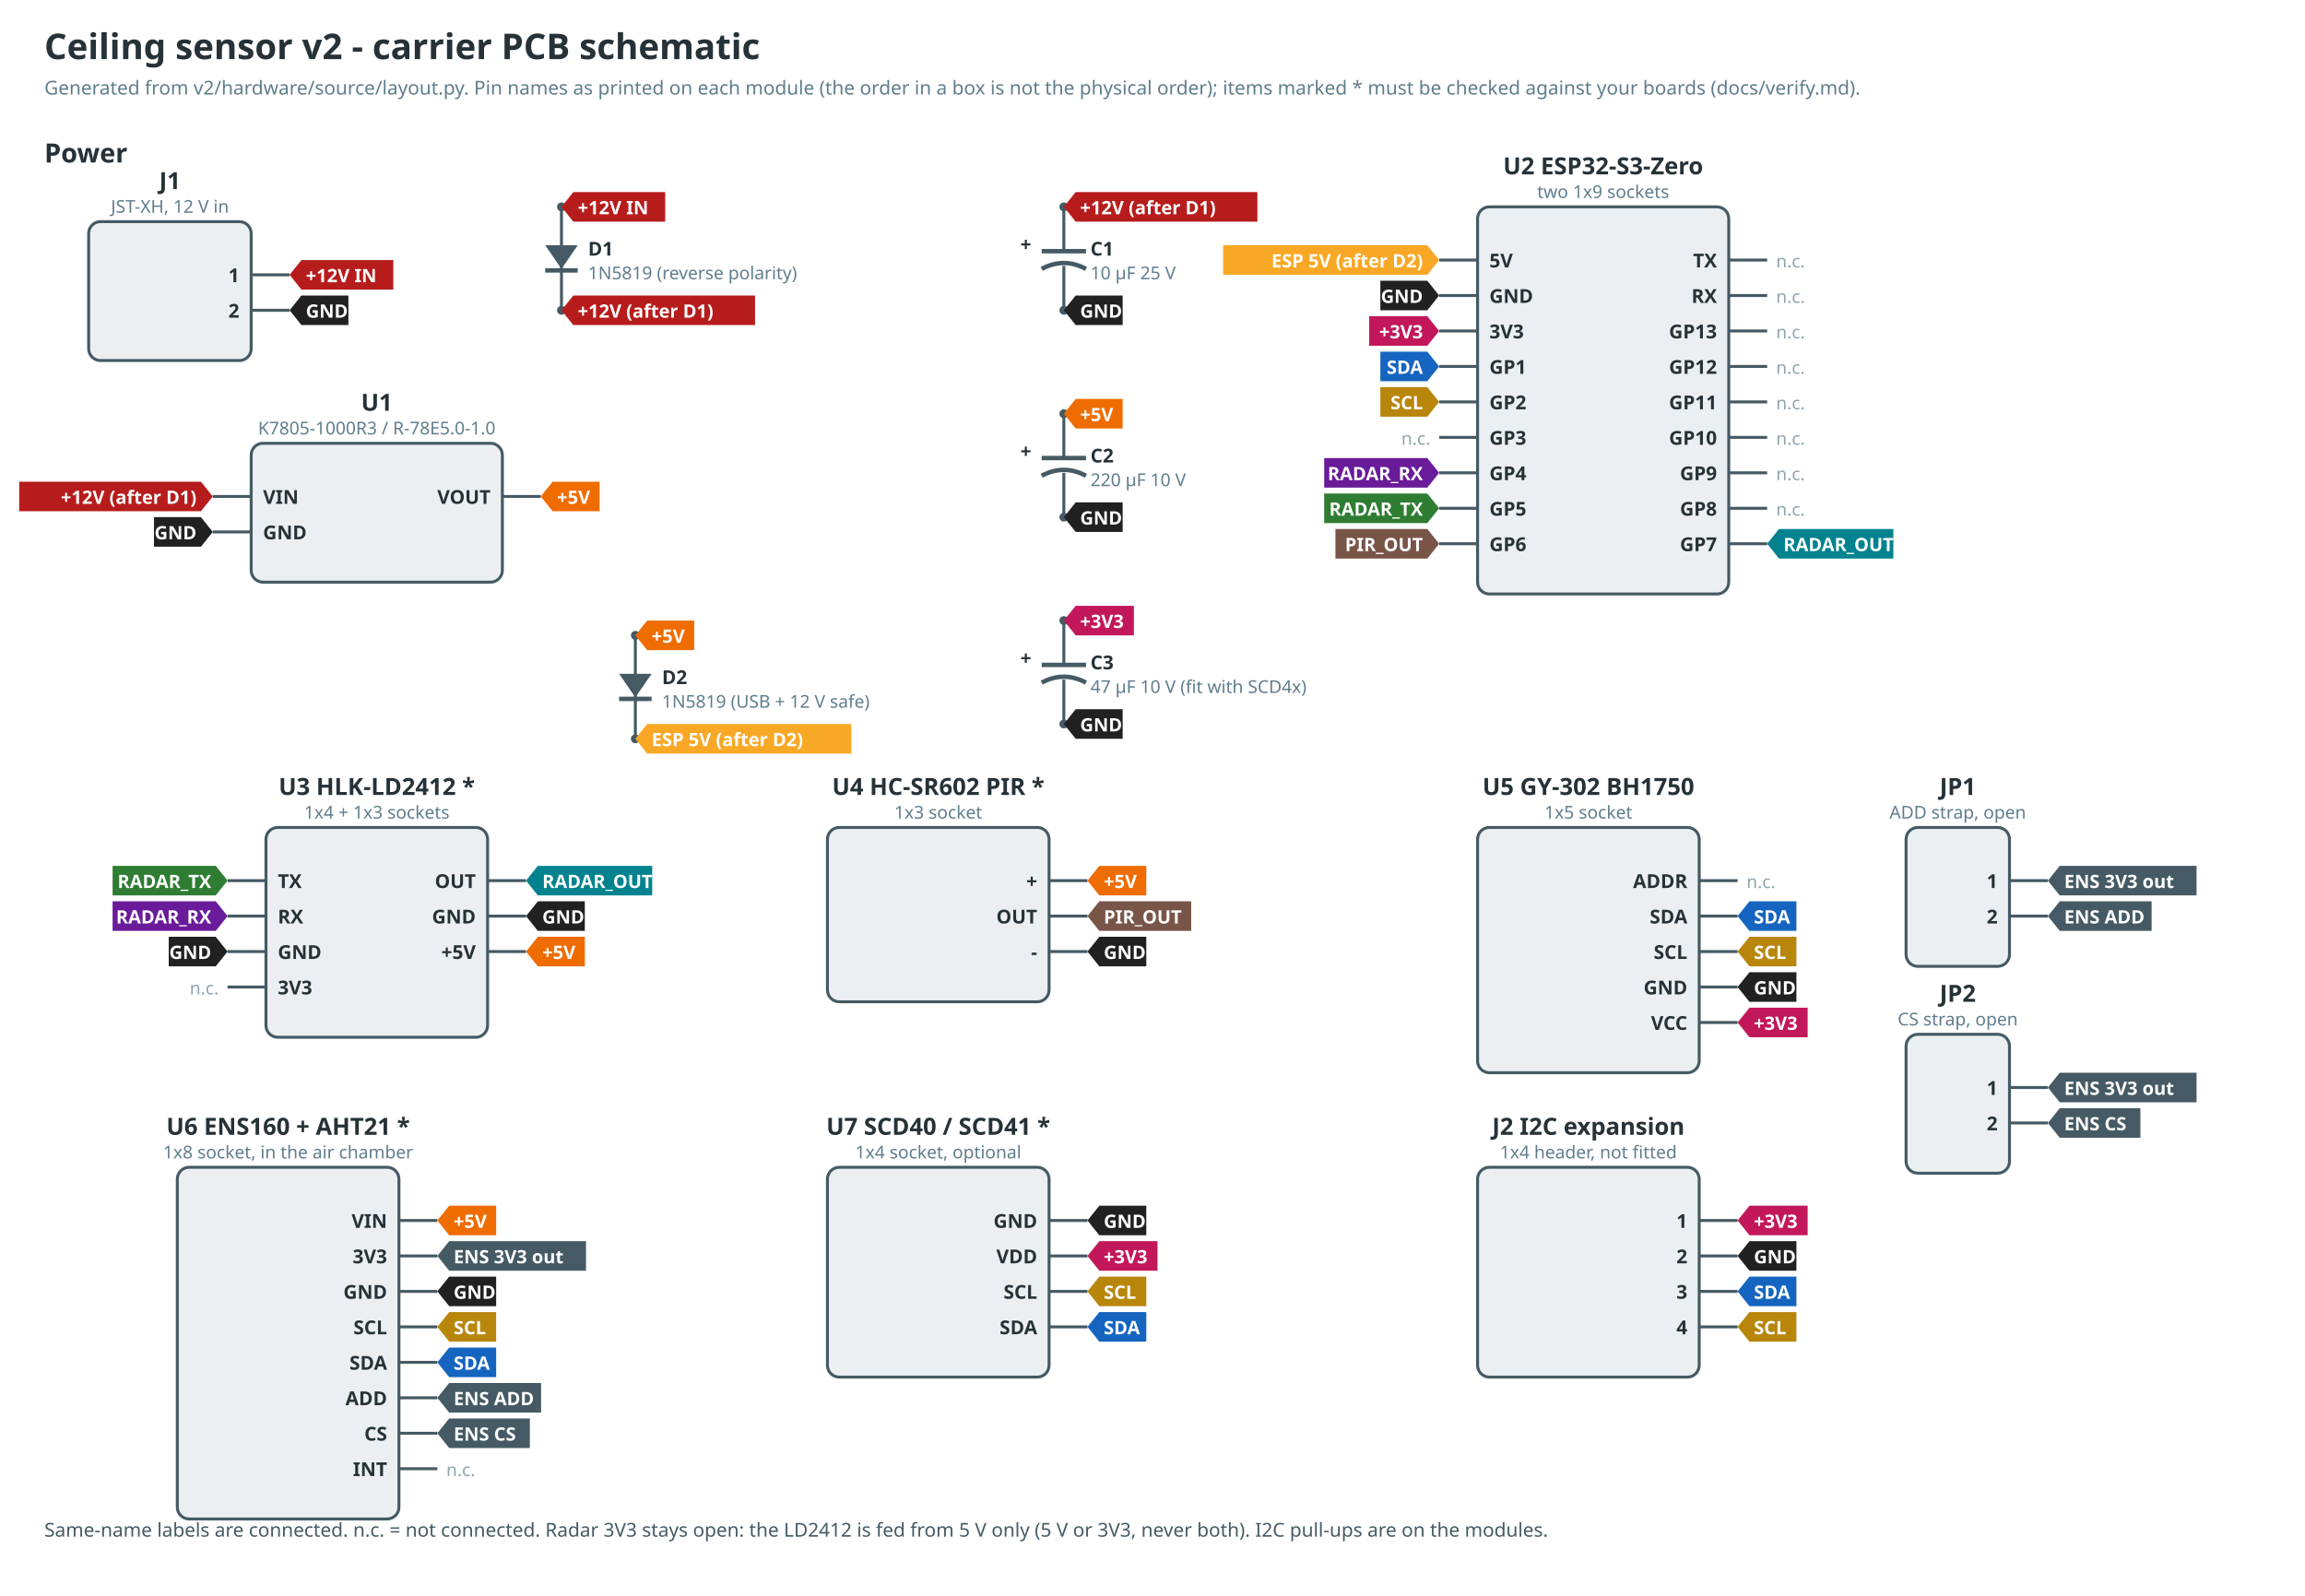
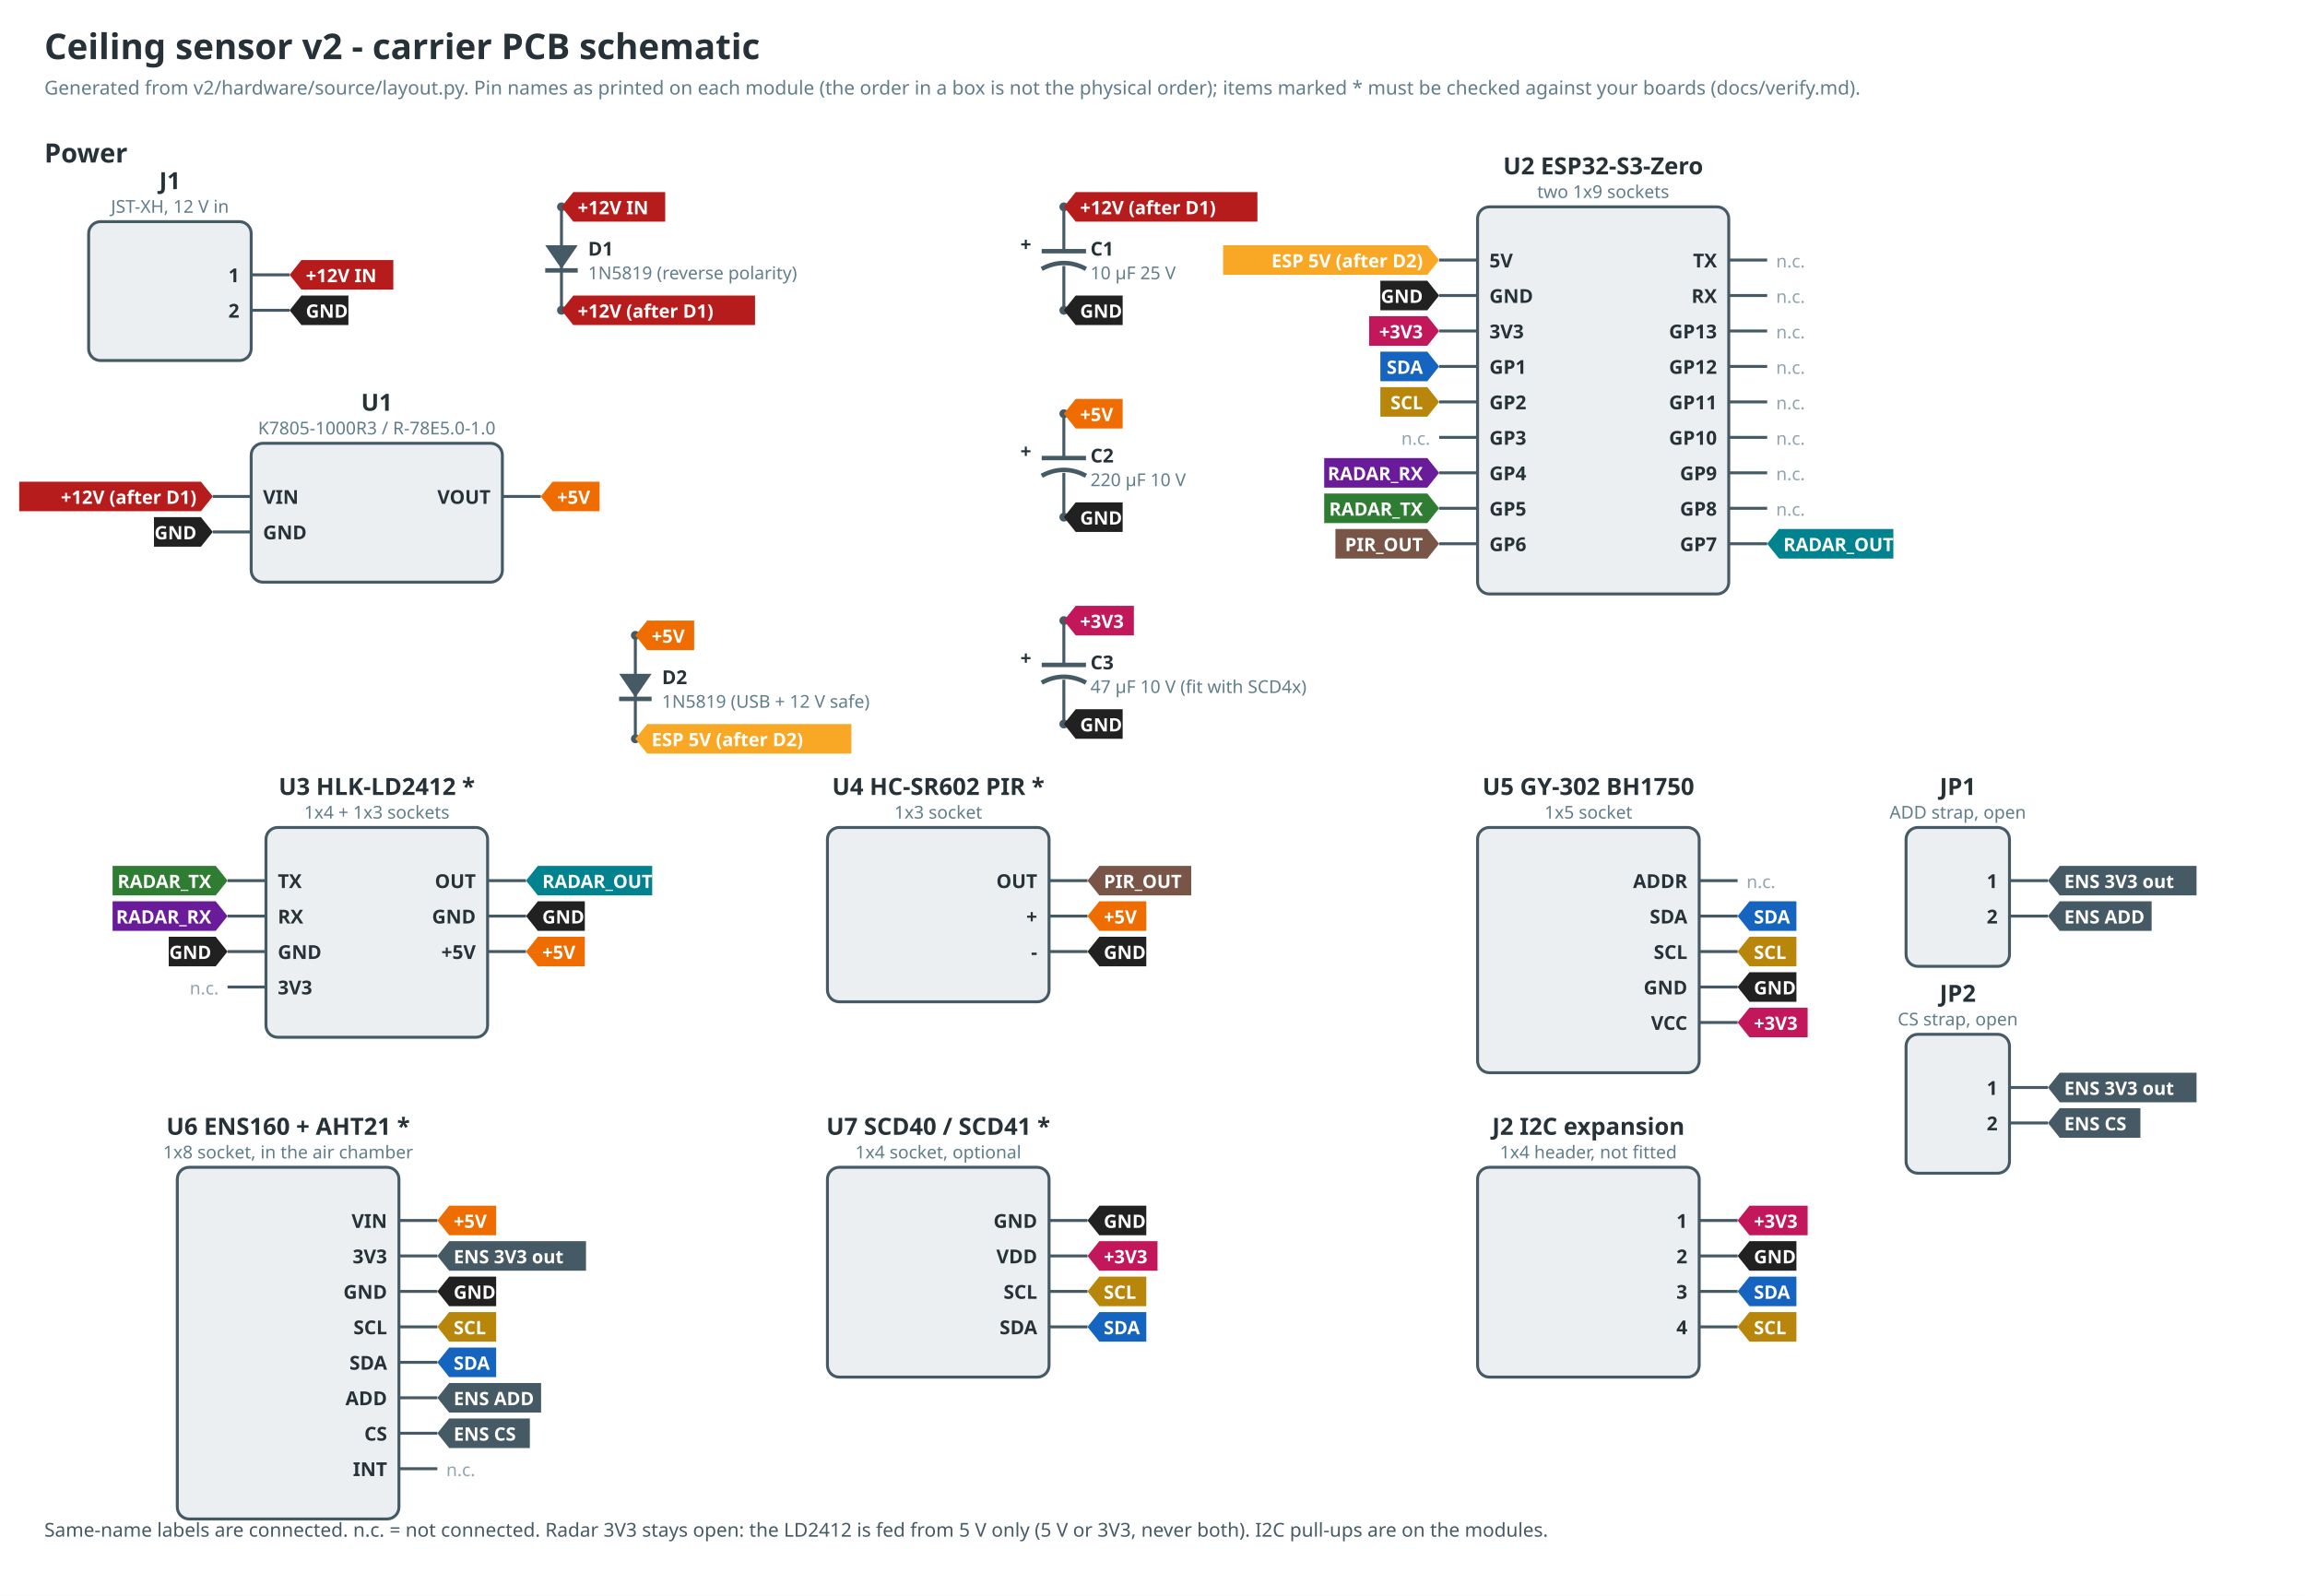
<svg xmlns="http://www.w3.org/2000/svg" width="1560" height="1080" viewBox="0 0 1560 1080">
  <rect width="1560" height="1080" fill="#ffffff" />
  <text x="30.0" y="40.0" font-size="24" text-anchor="start" font-weight="700" fill="#263238" font-family="system-ui,Segoe UI,sans-serif">Ceiling sensor v2 - carrier PCB schematic</text>
  <text x="30.0" y="64.0" font-size="13" text-anchor="start" font-weight="400" fill="#607d8b" font-family="system-ui,Segoe UI,sans-serif">Generated from v2/hardware/source/layout.py. Pin names as printed on each module (the order in a box is not the physical order); items marked * must be checked against your boards (docs/verify.md).</text>
  <text x="30.0" y="110.0" font-size="18" text-anchor="start" font-weight="700" fill="#263238" font-family="system-ui,Segoe UI,sans-serif">Power</text>
  <rect x="60" y="150" width="110" height="94" rx="8" fill="#eceff1" stroke="#455a64" stroke-width="2" />
  <text x="115.0" y="128.0" font-size="16" text-anchor="middle" font-weight="700" fill="#263238" font-family="system-ui,Segoe UI,sans-serif">J1</text>
  <text x="115.0" y="144.0" font-size="12" text-anchor="middle" font-weight="400" fill="#607d8b" font-family="system-ui,Segoe UI,sans-serif">JST-XH, 12 V in</text>
  <line x1="170" y1="186" x2="196" y2="186" stroke="#455a64" stroke-width="2" />
  <text x="162.0" y="191.0" font-size="13" text-anchor="end" font-weight="600" fill="#263238" font-family="system-ui,Segoe UI,sans-serif">1</text>
  <path d="M196 186 l8 -10 h62.2 v20 h-62.2 z" fill="#b71c1c" />
  <text x="207.0" y="191.0" font-size="12.5" text-anchor="start" font-weight="700" fill="#fff" font-family="system-ui,Segoe UI,sans-serif">+12V IN</text>
  <line x1="170" y1="210" x2="196" y2="210" stroke="#455a64" stroke-width="2" />
  <text x="162.0" y="215.0" font-size="13" text-anchor="end" font-weight="600" fill="#263238" font-family="system-ui,Segoe UI,sans-serif">2</text>
  <path d="M196 210 l8 -10 h31.8 v20 h-31.8 z" fill="#212121" />
  <text x="207.0" y="215.0" font-size="12.5" text-anchor="start" font-weight="700" fill="#fff" font-family="system-ui,Segoe UI,sans-serif">GND</text>
  <line x1="380" y1="140" x2="380" y2="210" stroke="#455a64" stroke-width="2" />
  <path d="M369 166 h22 l-11 16 z" fill="#455a64" />
  <line x1="369" y1="183" x2="391" y2="183" stroke="#455a64" stroke-width="3" />
  <text x="398.0" y="173.0" font-size="13" text-anchor="start" font-weight="700" fill="#263238" font-family="system-ui,Segoe UI,sans-serif">D1</text>
  <text x="398.0" y="189.0" font-size="12" text-anchor="start" font-weight="400" fill="#607d8b" font-family="system-ui,Segoe UI,sans-serif">1N5819 (reverse polarity)</text>
  <circle cx="380" cy="140" r="3" fill="#455a64" />
  <circle cx="380" cy="210" r="3" fill="#455a64" />
  <path d="M380 140 l8 -10 h62.2 v20 h-62.2 z" fill="#b71c1c" />
  <text x="391.0" y="145.0" font-size="12.5" text-anchor="start" font-weight="700" fill="#fff" font-family="system-ui,Segoe UI,sans-serif">+12V IN</text>
  <path d="M380 210 l8 -10 h123.0 v20 h-123.0 z" fill="#b71c1c" />
  <text x="391.0" y="215.0" font-size="12.5" text-anchor="start" font-weight="700" fill="#fff" font-family="system-ui,Segoe UI,sans-serif">+12V (after D1)</text>
  <rect x="170" y="300" width="170" height="94" rx="8" fill="#eceff1" stroke="#455a64" stroke-width="2" />
  <text x="255.0" y="278.0" font-size="16" text-anchor="middle" font-weight="700" fill="#263238" font-family="system-ui,Segoe UI,sans-serif">U1</text>
  <text x="255.0" y="294.0" font-size="12" text-anchor="middle" font-weight="400" fill="#607d8b" font-family="system-ui,Segoe UI,sans-serif">K7805-1000R3 / R-78E5.0-1.0</text>
  <line x1="144" y1="336" x2="170" y2="336" stroke="#455a64" stroke-width="2" />
  <text x="178.0" y="341.0" font-size="13" text-anchor="start" font-weight="600" fill="#263238" font-family="system-ui,Segoe UI,sans-serif">VIN</text>
  <path d="M144 336 l-8 -10 h-123.0 v20 h123.0 z" fill="#b71c1c" />
  <text x="133.0" y="341.0" font-size="12.5" text-anchor="end" font-weight="700" fill="#fff" font-family="system-ui,Segoe UI,sans-serif">+12V (after D1)</text>
  <line x1="144" y1="360" x2="170" y2="360" stroke="#455a64" stroke-width="2" />
  <text x="178.0" y="365.0" font-size="13" text-anchor="start" font-weight="600" fill="#263238" font-family="system-ui,Segoe UI,sans-serif">GND</text>
  <path d="M144 360 l-8 -10 h-31.8 v20 h31.8 z" fill="#212121" />
  <text x="133.0" y="365.0" font-size="12.5" text-anchor="end" font-weight="700" fill="#fff" font-family="system-ui,Segoe UI,sans-serif">GND</text>
  <line x1="340" y1="336" x2="366" y2="336" stroke="#455a64" stroke-width="2" />
  <text x="332.0" y="341.0" font-size="13" text-anchor="end" font-weight="600" fill="#263238" font-family="system-ui,Segoe UI,sans-serif">VOUT</text>
  <path d="M366 336 l8 -10 h31.8 v20 h-31.8 z" fill="#ef6c00" />
  <text x="377.0" y="341.0" font-size="12.5" text-anchor="start" font-weight="700" fill="#fff" font-family="system-ui,Segoe UI,sans-serif">+5V</text>
  <line x1="720" y1="140" x2="720" y2="210" stroke="#455a64" stroke-width="2" />
  <rect x="704" y="170" width="32" height="10" fill="#fff" stroke="none" />
  <line x1="705" y1="170" x2="735" y2="170" stroke="#455a64" stroke-width="3" />
  <path d="M705 182 q15 -8 30 0" fill="none" stroke="#455a64" stroke-width="3" />
  <text x="698.0" y="170.0" font-size="13" text-anchor="end" font-weight="700" fill="#263238" font-family="system-ui,Segoe UI,sans-serif">+</text>
  <text x="738.0" y="173.0" font-size="13" text-anchor="start" font-weight="700" fill="#263238" font-family="system-ui,Segoe UI,sans-serif">C1</text>
  <text x="738.0" y="189.0" font-size="12" text-anchor="start" font-weight="400" fill="#607d8b" font-family="system-ui,Segoe UI,sans-serif">10 µF 25 V</text>
  <circle cx="720" cy="140" r="3" fill="#455a64" />
  <circle cx="720" cy="210" r="3" fill="#455a64" />
  <path d="M720 140 l8 -10 h123.0 v20 h-123.0 z" fill="#b71c1c" />
  <text x="731.0" y="145.0" font-size="12.5" text-anchor="start" font-weight="700" fill="#fff" font-family="system-ui,Segoe UI,sans-serif">+12V (after D1)</text>
  <path d="M720 210 l8 -10 h31.8 v20 h-31.8 z" fill="#212121" />
  <text x="731.0" y="215.0" font-size="12.5" text-anchor="start" font-weight="700" fill="#fff" font-family="system-ui,Segoe UI,sans-serif">GND</text>
  <line x1="720" y1="280" x2="720" y2="350" stroke="#455a64" stroke-width="2" />
  <rect x="704" y="310" width="32" height="10" fill="#fff" stroke="none" />
  <line x1="705" y1="310" x2="735" y2="310" stroke="#455a64" stroke-width="3" />
  <path d="M705 322 q15 -8 30 0" fill="none" stroke="#455a64" stroke-width="3" />
  <text x="698.0" y="310.0" font-size="13" text-anchor="end" font-weight="700" fill="#263238" font-family="system-ui,Segoe UI,sans-serif">+</text>
  <text x="738.0" y="313.0" font-size="13" text-anchor="start" font-weight="700" fill="#263238" font-family="system-ui,Segoe UI,sans-serif">C2</text>
  <text x="738.0" y="329.0" font-size="12" text-anchor="start" font-weight="400" fill="#607d8b" font-family="system-ui,Segoe UI,sans-serif">220 µF 10 V</text>
  <circle cx="720" cy="280" r="3" fill="#455a64" />
  <circle cx="720" cy="350" r="3" fill="#455a64" />
  <path d="M720 280 l8 -10 h31.8 v20 h-31.8 z" fill="#ef6c00" />
  <text x="731.0" y="285.0" font-size="12.5" text-anchor="start" font-weight="700" fill="#fff" font-family="system-ui,Segoe UI,sans-serif">+5V</text>
  <path d="M720 350 l8 -10 h31.8 v20 h-31.8 z" fill="#212121" />
  <text x="731.0" y="355.0" font-size="12.5" text-anchor="start" font-weight="700" fill="#fff" font-family="system-ui,Segoe UI,sans-serif">GND</text>
  <line x1="430" y1="430" x2="430" y2="500" stroke="#455a64" stroke-width="2" />
  <path d="M419 456 h22 l-11 16 z" fill="#455a64" />
  <line x1="419" y1="473" x2="441" y2="473" stroke="#455a64" stroke-width="3" />
  <text x="448.0" y="463.0" font-size="13" text-anchor="start" font-weight="700" fill="#263238" font-family="system-ui,Segoe UI,sans-serif">D2</text>
  <text x="448.0" y="479.0" font-size="12" text-anchor="start" font-weight="400" fill="#607d8b" font-family="system-ui,Segoe UI,sans-serif">1N5819 (USB + 12 V safe)</text>
  <circle cx="430" cy="430" r="3" fill="#455a64" />
  <circle cx="430" cy="500" r="3" fill="#455a64" />
  <path d="M430 430 l8 -10 h31.8 v20 h-31.8 z" fill="#ef6c00" />
  <text x="441.0" y="435.0" font-size="12.5" text-anchor="start" font-weight="700" fill="#fff" font-family="system-ui,Segoe UI,sans-serif">+5V</text>
  <path d="M430 500 l8 -10 h138.2 v20 h-138.2 z" fill="#f9a825" />
  <text x="441.0" y="505.0" font-size="12.5" text-anchor="start" font-weight="700" fill="#fff" font-family="system-ui,Segoe UI,sans-serif">ESP 5V (after D2)</text>
  <line x1="720" y1="420" x2="720" y2="490" stroke="#455a64" stroke-width="2" />
  <rect x="704" y="450" width="32" height="10" fill="#fff" stroke="none" />
  <line x1="705" y1="450" x2="735" y2="450" stroke="#455a64" stroke-width="3" />
  <path d="M705 462 q15 -8 30 0" fill="none" stroke="#455a64" stroke-width="3" />
  <text x="698.0" y="450.0" font-size="13" text-anchor="end" font-weight="700" fill="#263238" font-family="system-ui,Segoe UI,sans-serif">+</text>
  <text x="738.0" y="453.0" font-size="13" text-anchor="start" font-weight="700" fill="#263238" font-family="system-ui,Segoe UI,sans-serif">C3</text>
  <text x="738.0" y="469.0" font-size="12" text-anchor="start" font-weight="400" fill="#607d8b" font-family="system-ui,Segoe UI,sans-serif">47 µF 10 V (fit with SCD4x)</text>
  <circle cx="720" cy="420" r="3" fill="#455a64" />
  <circle cx="720" cy="490" r="3" fill="#455a64" />
  <path d="M720 420 l8 -10 h39.4 v20 h-39.4 z" fill="#c2185b" />
  <text x="731.0" y="425.0" font-size="12.5" text-anchor="start" font-weight="700" fill="#fff" font-family="system-ui,Segoe UI,sans-serif">+3V3</text>
  <path d="M720 490 l8 -10 h31.8 v20 h-31.8 z" fill="#212121" />
  <text x="731.0" y="495.0" font-size="12.5" text-anchor="start" font-weight="700" fill="#fff" font-family="system-ui,Segoe UI,sans-serif">GND</text>
  <rect x="1000" y="140" width="170" height="262" rx="8" fill="#eceff1" stroke="#455a64" stroke-width="2" />
  <text x="1085.0" y="118.0" font-size="16" text-anchor="middle" font-weight="700" fill="#263238" font-family="system-ui,Segoe UI,sans-serif">U2  ESP32-S3-Zero</text>
  <text x="1085.0" y="134.0" font-size="12" text-anchor="middle" font-weight="400" fill="#607d8b" font-family="system-ui,Segoe UI,sans-serif">two 1x9 sockets</text>
  <line x1="974" y1="176" x2="1000" y2="176" stroke="#455a64" stroke-width="2" />
  <text x="1008.0" y="181.0" font-size="13" text-anchor="start" font-weight="600" fill="#263238" font-family="system-ui,Segoe UI,sans-serif">5V</text>
  <path d="M974 176 l-8 -10 h-138.2 v20 h138.2 z" fill="#f9a825" />
  <text x="963.0" y="181.0" font-size="12.5" text-anchor="end" font-weight="700" fill="#fff" font-family="system-ui,Segoe UI,sans-serif">ESP 5V (after D2)</text>
  <line x1="974" y1="200" x2="1000" y2="200" stroke="#455a64" stroke-width="2" />
  <text x="1008.0" y="205.0" font-size="13" text-anchor="start" font-weight="600" fill="#263238" font-family="system-ui,Segoe UI,sans-serif">GND</text>
  <path d="M974 200 l-8 -10 h-31.8 v20 h31.8 z" fill="#212121" />
  <text x="963.0" y="205.0" font-size="12.5" text-anchor="end" font-weight="700" fill="#fff" font-family="system-ui,Segoe UI,sans-serif">GND</text>
  <line x1="974" y1="224" x2="1000" y2="224" stroke="#455a64" stroke-width="2" />
  <text x="1008.0" y="229.0" font-size="13" text-anchor="start" font-weight="600" fill="#263238" font-family="system-ui,Segoe UI,sans-serif">3V3</text>
  <path d="M974 224 l-8 -10 h-39.4 v20 h39.4 z" fill="#c2185b" />
  <text x="963.0" y="229.0" font-size="12.5" text-anchor="end" font-weight="700" fill="#fff" font-family="system-ui,Segoe UI,sans-serif">+3V3</text>
  <line x1="974" y1="248" x2="1000" y2="248" stroke="#455a64" stroke-width="2" />
  <text x="1008.0" y="253.0" font-size="13" text-anchor="start" font-weight="600" fill="#263238" font-family="system-ui,Segoe UI,sans-serif">GP1</text>
  <path d="M974 248 l-8 -10 h-31.8 v20 h31.8 z" fill="#1565c0" />
  <text x="963.0" y="253.0" font-size="12.5" text-anchor="end" font-weight="700" fill="#fff" font-family="system-ui,Segoe UI,sans-serif">SDA</text>
  <line x1="974" y1="272" x2="1000" y2="272" stroke="#455a64" stroke-width="2" />
  <text x="1008.0" y="277.0" font-size="13" text-anchor="start" font-weight="600" fill="#263238" font-family="system-ui,Segoe UI,sans-serif">GP2</text>
  <path d="M974 272 l-8 -10 h-31.8 v20 h31.8 z" fill="#b8860b" />
  <text x="963.0" y="277.0" font-size="12.5" text-anchor="end" font-weight="700" fill="#fff" font-family="system-ui,Segoe UI,sans-serif">SCL</text>
  <line x1="974" y1="296" x2="1000" y2="296" stroke="#455a64" stroke-width="2" />
  <text x="1008.0" y="301.0" font-size="13" text-anchor="start" font-weight="600" fill="#263238" font-family="system-ui,Segoe UI,sans-serif">GP3</text>
  <text x="968.0" y="301.0" font-size="12" text-anchor="end" font-weight="400" fill="#90a4ae" font-family="system-ui,Segoe UI,sans-serif">n.c.</text>
  <line x1="974" y1="320" x2="1000" y2="320" stroke="#455a64" stroke-width="2" />
  <text x="1008.0" y="325.0" font-size="13" text-anchor="start" font-weight="600" fill="#263238" font-family="system-ui,Segoe UI,sans-serif">GP4</text>
  <path d="M974 320 l-8 -10 h-69.8 v20 h69.8 z" fill="#6a1b9a" />
  <text x="963.0" y="325.0" font-size="12.5" text-anchor="end" font-weight="700" fill="#fff" font-family="system-ui,Segoe UI,sans-serif">RADAR_RX</text>
  <line x1="974" y1="344" x2="1000" y2="344" stroke="#455a64" stroke-width="2" />
  <text x="1008.0" y="349.0" font-size="13" text-anchor="start" font-weight="600" fill="#263238" font-family="system-ui,Segoe UI,sans-serif">GP5</text>
  <path d="M974 344 l-8 -10 h-69.8 v20 h69.8 z" fill="#2e7d32" />
  <text x="963.0" y="349.0" font-size="12.5" text-anchor="end" font-weight="700" fill="#fff" font-family="system-ui,Segoe UI,sans-serif">RADAR_TX</text>
  <line x1="974" y1="368" x2="1000" y2="368" stroke="#455a64" stroke-width="2" />
  <text x="1008.0" y="373.0" font-size="13" text-anchor="start" font-weight="600" fill="#263238" font-family="system-ui,Segoe UI,sans-serif">GP6</text>
  <path d="M974 368 l-8 -10 h-62.2 v20 h62.2 z" fill="#795548" />
  <text x="963.0" y="373.0" font-size="12.5" text-anchor="end" font-weight="700" fill="#fff" font-family="system-ui,Segoe UI,sans-serif">PIR_OUT</text>
  <line x1="1170" y1="176" x2="1196" y2="176" stroke="#455a64" stroke-width="2" />
  <text x="1162.0" y="181.0" font-size="13" text-anchor="end" font-weight="600" fill="#263238" font-family="system-ui,Segoe UI,sans-serif">TX</text>
  <text x="1202.0" y="181.0" font-size="12" text-anchor="start" font-weight="400" fill="#90a4ae" font-family="system-ui,Segoe UI,sans-serif">n.c.</text>
  <line x1="1170" y1="200" x2="1196" y2="200" stroke="#455a64" stroke-width="2" />
  <text x="1162.0" y="205.0" font-size="13" text-anchor="end" font-weight="600" fill="#263238" font-family="system-ui,Segoe UI,sans-serif">RX</text>
  <text x="1202.0" y="205.0" font-size="12" text-anchor="start" font-weight="400" fill="#90a4ae" font-family="system-ui,Segoe UI,sans-serif">n.c.</text>
  <line x1="1170" y1="224" x2="1196" y2="224" stroke="#455a64" stroke-width="2" />
  <text x="1162.0" y="229.0" font-size="13" text-anchor="end" font-weight="600" fill="#263238" font-family="system-ui,Segoe UI,sans-serif">GP13</text>
  <text x="1202.0" y="229.0" font-size="12" text-anchor="start" font-weight="400" fill="#90a4ae" font-family="system-ui,Segoe UI,sans-serif">n.c.</text>
  <line x1="1170" y1="248" x2="1196" y2="248" stroke="#455a64" stroke-width="2" />
  <text x="1162.0" y="253.0" font-size="13" text-anchor="end" font-weight="600" fill="#263238" font-family="system-ui,Segoe UI,sans-serif">GP12</text>
  <text x="1202.0" y="253.0" font-size="12" text-anchor="start" font-weight="400" fill="#90a4ae" font-family="system-ui,Segoe UI,sans-serif">n.c.</text>
  <line x1="1170" y1="272" x2="1196" y2="272" stroke="#455a64" stroke-width="2" />
  <text x="1162.0" y="277.0" font-size="13" text-anchor="end" font-weight="600" fill="#263238" font-family="system-ui,Segoe UI,sans-serif">GP11</text>
  <text x="1202.0" y="277.0" font-size="12" text-anchor="start" font-weight="400" fill="#90a4ae" font-family="system-ui,Segoe UI,sans-serif">n.c.</text>
  <line x1="1170" y1="296" x2="1196" y2="296" stroke="#455a64" stroke-width="2" />
  <text x="1162.0" y="301.0" font-size="13" text-anchor="end" font-weight="600" fill="#263238" font-family="system-ui,Segoe UI,sans-serif">GP10</text>
  <text x="1202.0" y="301.0" font-size="12" text-anchor="start" font-weight="400" fill="#90a4ae" font-family="system-ui,Segoe UI,sans-serif">n.c.</text>
  <line x1="1170" y1="320" x2="1196" y2="320" stroke="#455a64" stroke-width="2" />
  <text x="1162.0" y="325.0" font-size="13" text-anchor="end" font-weight="600" fill="#263238" font-family="system-ui,Segoe UI,sans-serif">GP9</text>
  <text x="1202.0" y="325.0" font-size="12" text-anchor="start" font-weight="400" fill="#90a4ae" font-family="system-ui,Segoe UI,sans-serif">n.c.</text>
  <line x1="1170" y1="344" x2="1196" y2="344" stroke="#455a64" stroke-width="2" />
  <text x="1162.0" y="349.0" font-size="13" text-anchor="end" font-weight="600" fill="#263238" font-family="system-ui,Segoe UI,sans-serif">GP8</text>
  <text x="1202.0" y="349.0" font-size="12" text-anchor="start" font-weight="400" fill="#90a4ae" font-family="system-ui,Segoe UI,sans-serif">n.c.</text>
  <line x1="1170" y1="368" x2="1196" y2="368" stroke="#455a64" stroke-width="2" />
  <text x="1162.0" y="373.0" font-size="13" text-anchor="end" font-weight="600" fill="#263238" font-family="system-ui,Segoe UI,sans-serif">GP7</text>
  <path d="M1196 368 l8 -10 h77.4 v20 h-77.4 z" fill="#00838f" />
  <text x="1207.0" y="373.0" font-size="12.5" text-anchor="start" font-weight="700" fill="#fff" font-family="system-ui,Segoe UI,sans-serif">RADAR_OUT</text>
  <rect x="180" y="560" width="150" height="142" rx="8" fill="#eceff1" stroke="#455a64" stroke-width="2" />
  <text x="255.0" y="538.0" font-size="16" text-anchor="middle" font-weight="700" fill="#263238" font-family="system-ui,Segoe UI,sans-serif">U3  HLK-LD2412 *</text>
  <text x="255.0" y="554.0" font-size="12" text-anchor="middle" font-weight="400" fill="#607d8b" font-family="system-ui,Segoe UI,sans-serif">1x4 + 1x3 sockets</text>
  <line x1="154" y1="596" x2="180" y2="596" stroke="#455a64" stroke-width="2" />
  <text x="188.0" y="601.0" font-size="13" text-anchor="start" font-weight="600" fill="#263238" font-family="system-ui,Segoe UI,sans-serif">TX</text>
  <path d="M154 596 l-8 -10 h-69.8 v20 h69.8 z" fill="#2e7d32" />
  <text x="143.0" y="601.0" font-size="12.5" text-anchor="end" font-weight="700" fill="#fff" font-family="system-ui,Segoe UI,sans-serif">RADAR_TX</text>
  <line x1="154" y1="620" x2="180" y2="620" stroke="#455a64" stroke-width="2" />
  <text x="188.0" y="625.0" font-size="13" text-anchor="start" font-weight="600" fill="#263238" font-family="system-ui,Segoe UI,sans-serif">RX</text>
  <path d="M154 620 l-8 -10 h-69.8 v20 h69.8 z" fill="#6a1b9a" />
  <text x="143.0" y="625.0" font-size="12.5" text-anchor="end" font-weight="700" fill="#fff" font-family="system-ui,Segoe UI,sans-serif">RADAR_RX</text>
  <line x1="154" y1="644" x2="180" y2="644" stroke="#455a64" stroke-width="2" />
  <text x="188.0" y="649.0" font-size="13" text-anchor="start" font-weight="600" fill="#263238" font-family="system-ui,Segoe UI,sans-serif">GND</text>
  <path d="M154 644 l-8 -10 h-31.8 v20 h31.8 z" fill="#212121" />
  <text x="143.0" y="649.0" font-size="12.5" text-anchor="end" font-weight="700" fill="#fff" font-family="system-ui,Segoe UI,sans-serif">GND</text>
  <line x1="154" y1="668" x2="180" y2="668" stroke="#455a64" stroke-width="2" />
  <text x="188.0" y="673.0" font-size="13" text-anchor="start" font-weight="600" fill="#263238" font-family="system-ui,Segoe UI,sans-serif">3V3</text>
  <text x="148.0" y="673.0" font-size="12" text-anchor="end" font-weight="400" fill="#90a4ae" font-family="system-ui,Segoe UI,sans-serif">n.c.</text>
  <line x1="330" y1="596" x2="356" y2="596" stroke="#455a64" stroke-width="2" />
  <text x="322.0" y="601.0" font-size="13" text-anchor="end" font-weight="600" fill="#263238" font-family="system-ui,Segoe UI,sans-serif">OUT</text>
  <path d="M356 596 l8 -10 h77.4 v20 h-77.4 z" fill="#00838f" />
  <text x="367.0" y="601.0" font-size="12.5" text-anchor="start" font-weight="700" fill="#fff" font-family="system-ui,Segoe UI,sans-serif">RADAR_OUT</text>
  <line x1="330" y1="620" x2="356" y2="620" stroke="#455a64" stroke-width="2" />
  <text x="322.0" y="625.0" font-size="13" text-anchor="end" font-weight="600" fill="#263238" font-family="system-ui,Segoe UI,sans-serif">GND</text>
  <path d="M356 620 l8 -10 h31.8 v20 h-31.8 z" fill="#212121" />
  <text x="367.0" y="625.0" font-size="12.5" text-anchor="start" font-weight="700" fill="#fff" font-family="system-ui,Segoe UI,sans-serif">GND</text>
  <line x1="330" y1="644" x2="356" y2="644" stroke="#455a64" stroke-width="2" />
  <text x="322.0" y="649.0" font-size="13" text-anchor="end" font-weight="600" fill="#263238" font-family="system-ui,Segoe UI,sans-serif">+5V</text>
  <path d="M356 644 l8 -10 h31.8 v20 h-31.8 z" fill="#ef6c00" />
  <text x="367.0" y="649.0" font-size="12.5" text-anchor="start" font-weight="700" fill="#fff" font-family="system-ui,Segoe UI,sans-serif">+5V</text>
  <rect x="560" y="560" width="150" height="118" rx="8" fill="#eceff1" stroke="#455a64" stroke-width="2" />
  <text x="635.0" y="538.0" font-size="16" text-anchor="middle" font-weight="700" fill="#263238" font-family="system-ui,Segoe UI,sans-serif">U4  HC-SR602 PIR *</text>
  <text x="635.0" y="554.0" font-size="12" text-anchor="middle" font-weight="400" fill="#607d8b" font-family="system-ui,Segoe UI,sans-serif">1x3 socket</text>
  <line x1="710" y1="596" x2="736" y2="596" stroke="#455a64" stroke-width="2" />
-   <text x="702.0" y="601.0" font-size="13" text-anchor="end" font-weight="600" fill="#263238" font-family="system-ui,Segoe UI,sans-serif">+</text>
-   <path d="M736 596 l8 -10 h31.8 v20 h-31.8 z" fill="#ef6c00" />
-   <text x="747.0" y="601.0" font-size="12.5" text-anchor="start" font-weight="700" fill="#fff" font-family="system-ui,Segoe UI,sans-serif">+5V</text>
+   <text x="702.0" y="601.0" font-size="13" text-anchor="end" font-weight="600" fill="#263238" font-family="system-ui,Segoe UI,sans-serif">OUT</text>
+   <path d="M736 596 l8 -10 h62.2 v20 h-62.2 z" fill="#795548" />
+   <text x="747.0" y="601.0" font-size="12.5" text-anchor="start" font-weight="700" fill="#fff" font-family="system-ui,Segoe UI,sans-serif">PIR_OUT</text>
  <line x1="710" y1="620" x2="736" y2="620" stroke="#455a64" stroke-width="2" />
-   <text x="702.0" y="625.0" font-size="13" text-anchor="end" font-weight="600" fill="#263238" font-family="system-ui,Segoe UI,sans-serif">OUT</text>
-   <path d="M736 620 l8 -10 h62.2 v20 h-62.2 z" fill="#795548" />
-   <text x="747.0" y="625.0" font-size="12.5" text-anchor="start" font-weight="700" fill="#fff" font-family="system-ui,Segoe UI,sans-serif">PIR_OUT</text>
+   <text x="702.0" y="625.0" font-size="13" text-anchor="end" font-weight="600" fill="#263238" font-family="system-ui,Segoe UI,sans-serif">+</text>
+   <path d="M736 620 l8 -10 h31.8 v20 h-31.8 z" fill="#ef6c00" />
+   <text x="747.0" y="625.0" font-size="12.5" text-anchor="start" font-weight="700" fill="#fff" font-family="system-ui,Segoe UI,sans-serif">+5V</text>
  <line x1="710" y1="644" x2="736" y2="644" stroke="#455a64" stroke-width="2" />
  <text x="702.0" y="649.0" font-size="13" text-anchor="end" font-weight="600" fill="#263238" font-family="system-ui,Segoe UI,sans-serif">-</text>
  <path d="M736 644 l8 -10 h31.8 v20 h-31.8 z" fill="#212121" />
  <text x="747.0" y="649.0" font-size="12.5" text-anchor="start" font-weight="700" fill="#fff" font-family="system-ui,Segoe UI,sans-serif">GND</text>
  <rect x="1000" y="560" width="150" height="166" rx="8" fill="#eceff1" stroke="#455a64" stroke-width="2" />
  <text x="1075.0" y="538.0" font-size="16" text-anchor="middle" font-weight="700" fill="#263238" font-family="system-ui,Segoe UI,sans-serif">U5  GY-302 BH1750</text>
  <text x="1075.0" y="554.0" font-size="12" text-anchor="middle" font-weight="400" fill="#607d8b" font-family="system-ui,Segoe UI,sans-serif">1x5 socket</text>
  <line x1="1150" y1="596" x2="1176" y2="596" stroke="#455a64" stroke-width="2" />
  <text x="1142.0" y="601.0" font-size="13" text-anchor="end" font-weight="600" fill="#263238" font-family="system-ui,Segoe UI,sans-serif">ADDR</text>
  <text x="1182.0" y="601.0" font-size="12" text-anchor="start" font-weight="400" fill="#90a4ae" font-family="system-ui,Segoe UI,sans-serif">n.c.</text>
  <line x1="1150" y1="620" x2="1176" y2="620" stroke="#455a64" stroke-width="2" />
  <text x="1142.0" y="625.0" font-size="13" text-anchor="end" font-weight="600" fill="#263238" font-family="system-ui,Segoe UI,sans-serif">SDA</text>
  <path d="M1176 620 l8 -10 h31.8 v20 h-31.8 z" fill="#1565c0" />
  <text x="1187.0" y="625.0" font-size="12.5" text-anchor="start" font-weight="700" fill="#fff" font-family="system-ui,Segoe UI,sans-serif">SDA</text>
  <line x1="1150" y1="644" x2="1176" y2="644" stroke="#455a64" stroke-width="2" />
  <text x="1142.0" y="649.0" font-size="13" text-anchor="end" font-weight="600" fill="#263238" font-family="system-ui,Segoe UI,sans-serif">SCL</text>
  <path d="M1176 644 l8 -10 h31.8 v20 h-31.8 z" fill="#b8860b" />
  <text x="1187.0" y="649.0" font-size="12.5" text-anchor="start" font-weight="700" fill="#fff" font-family="system-ui,Segoe UI,sans-serif">SCL</text>
  <line x1="1150" y1="668" x2="1176" y2="668" stroke="#455a64" stroke-width="2" />
  <text x="1142.0" y="673.0" font-size="13" text-anchor="end" font-weight="600" fill="#263238" font-family="system-ui,Segoe UI,sans-serif">GND</text>
  <path d="M1176 668 l8 -10 h31.8 v20 h-31.8 z" fill="#212121" />
  <text x="1187.0" y="673.0" font-size="12.5" text-anchor="start" font-weight="700" fill="#fff" font-family="system-ui,Segoe UI,sans-serif">GND</text>
  <line x1="1150" y1="692" x2="1176" y2="692" stroke="#455a64" stroke-width="2" />
  <text x="1142.0" y="697.0" font-size="13" text-anchor="end" font-weight="600" fill="#263238" font-family="system-ui,Segoe UI,sans-serif">VCC</text>
  <path d="M1176 692 l8 -10 h39.4 v20 h-39.4 z" fill="#c2185b" />
  <text x="1187.0" y="697.0" font-size="12.5" text-anchor="start" font-weight="700" fill="#fff" font-family="system-ui,Segoe UI,sans-serif">+3V3</text>
  <rect x="120" y="790" width="150" height="238" rx="8" fill="#eceff1" stroke="#455a64" stroke-width="2" />
  <text x="195.0" y="768.0" font-size="16" text-anchor="middle" font-weight="700" fill="#263238" font-family="system-ui,Segoe UI,sans-serif">U6  ENS160 + AHT21 *</text>
  <text x="195.0" y="784.0" font-size="12" text-anchor="middle" font-weight="400" fill="#607d8b" font-family="system-ui,Segoe UI,sans-serif">1x8 socket, in the air chamber</text>
  <line x1="270" y1="826" x2="296" y2="826" stroke="#455a64" stroke-width="2" />
  <text x="262.0" y="831.0" font-size="13" text-anchor="end" font-weight="600" fill="#263238" font-family="system-ui,Segoe UI,sans-serif">VIN</text>
  <path d="M296 826 l8 -10 h31.8 v20 h-31.8 z" fill="#ef6c00" />
  <text x="307.0" y="831.0" font-size="12.5" text-anchor="start" font-weight="700" fill="#fff" font-family="system-ui,Segoe UI,sans-serif">+5V</text>
  <line x1="270" y1="850" x2="296" y2="850" stroke="#455a64" stroke-width="2" />
  <text x="262.0" y="855.0" font-size="13" text-anchor="end" font-weight="600" fill="#263238" font-family="system-ui,Segoe UI,sans-serif">3V3</text>
  <path d="M296 850 l8 -10 h92.6 v20 h-92.6 z" fill="#455a64" />
  <text x="307.0" y="855.0" font-size="12.5" text-anchor="start" font-weight="700" fill="#fff" font-family="system-ui,Segoe UI,sans-serif">ENS 3V3 out</text>
  <line x1="270" y1="874" x2="296" y2="874" stroke="#455a64" stroke-width="2" />
  <text x="262.0" y="879.0" font-size="13" text-anchor="end" font-weight="600" fill="#263238" font-family="system-ui,Segoe UI,sans-serif">GND</text>
  <path d="M296 874 l8 -10 h31.8 v20 h-31.8 z" fill="#212121" />
  <text x="307.0" y="879.0" font-size="12.5" text-anchor="start" font-weight="700" fill="#fff" font-family="system-ui,Segoe UI,sans-serif">GND</text>
  <line x1="270" y1="898" x2="296" y2="898" stroke="#455a64" stroke-width="2" />
  <text x="262.0" y="903.0" font-size="13" text-anchor="end" font-weight="600" fill="#263238" font-family="system-ui,Segoe UI,sans-serif">SCL</text>
  <path d="M296 898 l8 -10 h31.8 v20 h-31.8 z" fill="#b8860b" />
  <text x="307.0" y="903.0" font-size="12.5" text-anchor="start" font-weight="700" fill="#fff" font-family="system-ui,Segoe UI,sans-serif">SCL</text>
  <line x1="270" y1="922" x2="296" y2="922" stroke="#455a64" stroke-width="2" />
  <text x="262.0" y="927.0" font-size="13" text-anchor="end" font-weight="600" fill="#263238" font-family="system-ui,Segoe UI,sans-serif">SDA</text>
  <path d="M296 922 l8 -10 h31.8 v20 h-31.8 z" fill="#1565c0" />
  <text x="307.0" y="927.0" font-size="12.5" text-anchor="start" font-weight="700" fill="#fff" font-family="system-ui,Segoe UI,sans-serif">SDA</text>
  <line x1="270" y1="946" x2="296" y2="946" stroke="#455a64" stroke-width="2" />
  <text x="262.0" y="951.0" font-size="13" text-anchor="end" font-weight="600" fill="#263238" font-family="system-ui,Segoe UI,sans-serif">ADD</text>
  <path d="M296 946 l8 -10 h62.2 v20 h-62.2 z" fill="#455a64" />
  <text x="307.0" y="951.0" font-size="12.5" text-anchor="start" font-weight="700" fill="#fff" font-family="system-ui,Segoe UI,sans-serif">ENS ADD</text>
  <line x1="270" y1="970" x2="296" y2="970" stroke="#455a64" stroke-width="2" />
  <text x="262.0" y="975.0" font-size="13" text-anchor="end" font-weight="600" fill="#263238" font-family="system-ui,Segoe UI,sans-serif">CS</text>
  <path d="M296 970 l8 -10 h54.6 v20 h-54.6 z" fill="#455a64" />
  <text x="307.0" y="975.0" font-size="12.5" text-anchor="start" font-weight="700" fill="#fff" font-family="system-ui,Segoe UI,sans-serif">ENS CS</text>
  <line x1="270" y1="994" x2="296" y2="994" stroke="#455a64" stroke-width="2" />
  <text x="262.0" y="999.0" font-size="13" text-anchor="end" font-weight="600" fill="#263238" font-family="system-ui,Segoe UI,sans-serif">INT</text>
  <text x="302.0" y="999.0" font-size="12" text-anchor="start" font-weight="400" fill="#90a4ae" font-family="system-ui,Segoe UI,sans-serif">n.c.</text>
  <rect x="560" y="790" width="150" height="142" rx="8" fill="#eceff1" stroke="#455a64" stroke-width="2" />
  <text x="635.0" y="768.0" font-size="16" text-anchor="middle" font-weight="700" fill="#263238" font-family="system-ui,Segoe UI,sans-serif">U7  SCD40 / SCD41 *</text>
  <text x="635.0" y="784.0" font-size="12" text-anchor="middle" font-weight="400" fill="#607d8b" font-family="system-ui,Segoe UI,sans-serif">1x4 socket, optional</text>
  <line x1="710" y1="826" x2="736" y2="826" stroke="#455a64" stroke-width="2" />
  <text x="702.0" y="831.0" font-size="13" text-anchor="end" font-weight="600" fill="#263238" font-family="system-ui,Segoe UI,sans-serif">GND</text>
  <path d="M736 826 l8 -10 h31.8 v20 h-31.8 z" fill="#212121" />
  <text x="747.0" y="831.0" font-size="12.5" text-anchor="start" font-weight="700" fill="#fff" font-family="system-ui,Segoe UI,sans-serif">GND</text>
  <line x1="710" y1="850" x2="736" y2="850" stroke="#455a64" stroke-width="2" />
  <text x="702.0" y="855.0" font-size="13" text-anchor="end" font-weight="600" fill="#263238" font-family="system-ui,Segoe UI,sans-serif">VDD</text>
  <path d="M736 850 l8 -10 h39.4 v20 h-39.4 z" fill="#c2185b" />
  <text x="747.0" y="855.0" font-size="12.5" text-anchor="start" font-weight="700" fill="#fff" font-family="system-ui,Segoe UI,sans-serif">+3V3</text>
  <line x1="710" y1="874" x2="736" y2="874" stroke="#455a64" stroke-width="2" />
  <text x="702.0" y="879.0" font-size="13" text-anchor="end" font-weight="600" fill="#263238" font-family="system-ui,Segoe UI,sans-serif">SCL</text>
  <path d="M736 874 l8 -10 h31.8 v20 h-31.8 z" fill="#b8860b" />
  <text x="747.0" y="879.0" font-size="12.5" text-anchor="start" font-weight="700" fill="#fff" font-family="system-ui,Segoe UI,sans-serif">SCL</text>
  <line x1="710" y1="898" x2="736" y2="898" stroke="#455a64" stroke-width="2" />
  <text x="702.0" y="903.0" font-size="13" text-anchor="end" font-weight="600" fill="#263238" font-family="system-ui,Segoe UI,sans-serif">SDA</text>
  <path d="M736 898 l8 -10 h31.8 v20 h-31.8 z" fill="#1565c0" />
  <text x="747.0" y="903.0" font-size="12.5" text-anchor="start" font-weight="700" fill="#fff" font-family="system-ui,Segoe UI,sans-serif">SDA</text>
  <rect x="1000" y="790" width="150" height="142" rx="8" fill="#eceff1" stroke="#455a64" stroke-width="2" />
  <text x="1075.0" y="768.0" font-size="16" text-anchor="middle" font-weight="700" fill="#263238" font-family="system-ui,Segoe UI,sans-serif">J2  I2C expansion</text>
  <text x="1075.0" y="784.0" font-size="12" text-anchor="middle" font-weight="400" fill="#607d8b" font-family="system-ui,Segoe UI,sans-serif">1x4 header, not fitted</text>
  <line x1="1150" y1="826" x2="1176" y2="826" stroke="#455a64" stroke-width="2" />
  <text x="1142.0" y="831.0" font-size="13" text-anchor="end" font-weight="600" fill="#263238" font-family="system-ui,Segoe UI,sans-serif">1</text>
  <path d="M1176 826 l8 -10 h39.4 v20 h-39.4 z" fill="#c2185b" />
  <text x="1187.0" y="831.0" font-size="12.5" text-anchor="start" font-weight="700" fill="#fff" font-family="system-ui,Segoe UI,sans-serif">+3V3</text>
  <line x1="1150" y1="850" x2="1176" y2="850" stroke="#455a64" stroke-width="2" />
  <text x="1142.0" y="855.0" font-size="13" text-anchor="end" font-weight="600" fill="#263238" font-family="system-ui,Segoe UI,sans-serif">2</text>
  <path d="M1176 850 l8 -10 h31.8 v20 h-31.8 z" fill="#212121" />
  <text x="1187.0" y="855.0" font-size="12.5" text-anchor="start" font-weight="700" fill="#fff" font-family="system-ui,Segoe UI,sans-serif">GND</text>
  <line x1="1150" y1="874" x2="1176" y2="874" stroke="#455a64" stroke-width="2" />
  <text x="1142.0" y="879.0" font-size="13" text-anchor="end" font-weight="600" fill="#263238" font-family="system-ui,Segoe UI,sans-serif">3</text>
  <path d="M1176 874 l8 -10 h31.8 v20 h-31.8 z" fill="#1565c0" />
  <text x="1187.0" y="879.0" font-size="12.5" text-anchor="start" font-weight="700" fill="#fff" font-family="system-ui,Segoe UI,sans-serif">SDA</text>
  <line x1="1150" y1="898" x2="1176" y2="898" stroke="#455a64" stroke-width="2" />
  <text x="1142.0" y="903.0" font-size="13" text-anchor="end" font-weight="600" fill="#263238" font-family="system-ui,Segoe UI,sans-serif">4</text>
  <path d="M1176 898 l8 -10 h31.8 v20 h-31.8 z" fill="#b8860b" />
  <text x="1187.0" y="903.0" font-size="12.5" text-anchor="start" font-weight="700" fill="#fff" font-family="system-ui,Segoe UI,sans-serif">SCL</text>
  <rect x="1290" y="560" width="70" height="94" rx="8" fill="#eceff1" stroke="#455a64" stroke-width="2" />
  <text x="1325.0" y="538.0" font-size="16" text-anchor="middle" font-weight="700" fill="#263238" font-family="system-ui,Segoe UI,sans-serif">JP1</text>
  <text x="1325.0" y="554.0" font-size="12" text-anchor="middle" font-weight="400" fill="#607d8b" font-family="system-ui,Segoe UI,sans-serif">ADD strap, open</text>
  <line x1="1360" y1="596" x2="1386" y2="596" stroke="#455a64" stroke-width="2" />
  <text x="1352.0" y="601.0" font-size="13" text-anchor="end" font-weight="600" fill="#263238" font-family="system-ui,Segoe UI,sans-serif">1</text>
  <path d="M1386 596 l8 -10 h92.6 v20 h-92.6 z" fill="#455a64" />
  <text x="1397.0" y="601.0" font-size="12.5" text-anchor="start" font-weight="700" fill="#fff" font-family="system-ui,Segoe UI,sans-serif">ENS 3V3 out</text>
  <line x1="1360" y1="620" x2="1386" y2="620" stroke="#455a64" stroke-width="2" />
  <text x="1352.0" y="625.0" font-size="13" text-anchor="end" font-weight="600" fill="#263238" font-family="system-ui,Segoe UI,sans-serif">2</text>
  <path d="M1386 620 l8 -10 h62.2 v20 h-62.2 z" fill="#455a64" />
  <text x="1397.0" y="625.0" font-size="12.5" text-anchor="start" font-weight="700" fill="#fff" font-family="system-ui,Segoe UI,sans-serif">ENS ADD</text>
  <rect x="1290" y="700" width="70" height="94" rx="8" fill="#eceff1" stroke="#455a64" stroke-width="2" />
  <text x="1325.0" y="678.0" font-size="16" text-anchor="middle" font-weight="700" fill="#263238" font-family="system-ui,Segoe UI,sans-serif">JP2</text>
  <text x="1325.0" y="694.0" font-size="12" text-anchor="middle" font-weight="400" fill="#607d8b" font-family="system-ui,Segoe UI,sans-serif">CS strap, open</text>
  <line x1="1360" y1="736" x2="1386" y2="736" stroke="#455a64" stroke-width="2" />
  <text x="1352.0" y="741.0" font-size="13" text-anchor="end" font-weight="600" fill="#263238" font-family="system-ui,Segoe UI,sans-serif">1</text>
  <path d="M1386 736 l8 -10 h92.6 v20 h-92.6 z" fill="#455a64" />
  <text x="1397.0" y="741.0" font-size="12.5" text-anchor="start" font-weight="700" fill="#fff" font-family="system-ui,Segoe UI,sans-serif">ENS 3V3 out</text>
  <line x1="1360" y1="760" x2="1386" y2="760" stroke="#455a64" stroke-width="2" />
  <text x="1352.0" y="765.0" font-size="13" text-anchor="end" font-weight="600" fill="#263238" font-family="system-ui,Segoe UI,sans-serif">2</text>
  <path d="M1386 760 l8 -10 h54.6 v20 h-54.6 z" fill="#455a64" />
  <text x="1397.0" y="765.0" font-size="12.5" text-anchor="start" font-weight="700" fill="#fff" font-family="system-ui,Segoe UI,sans-serif">ENS CS</text>
  <text x="30.0" y="1040.0" font-size="13" text-anchor="start" font-weight="400" fill="#455a64" font-family="system-ui,Segoe UI,sans-serif">Same-name labels are connected. n.c. = not connected. Radar 3V3 stays open: the LD2412 is fed from 5 V only (5 V or 3V3, never both). I2C pull-ups are on the modules.</text>
</svg>
